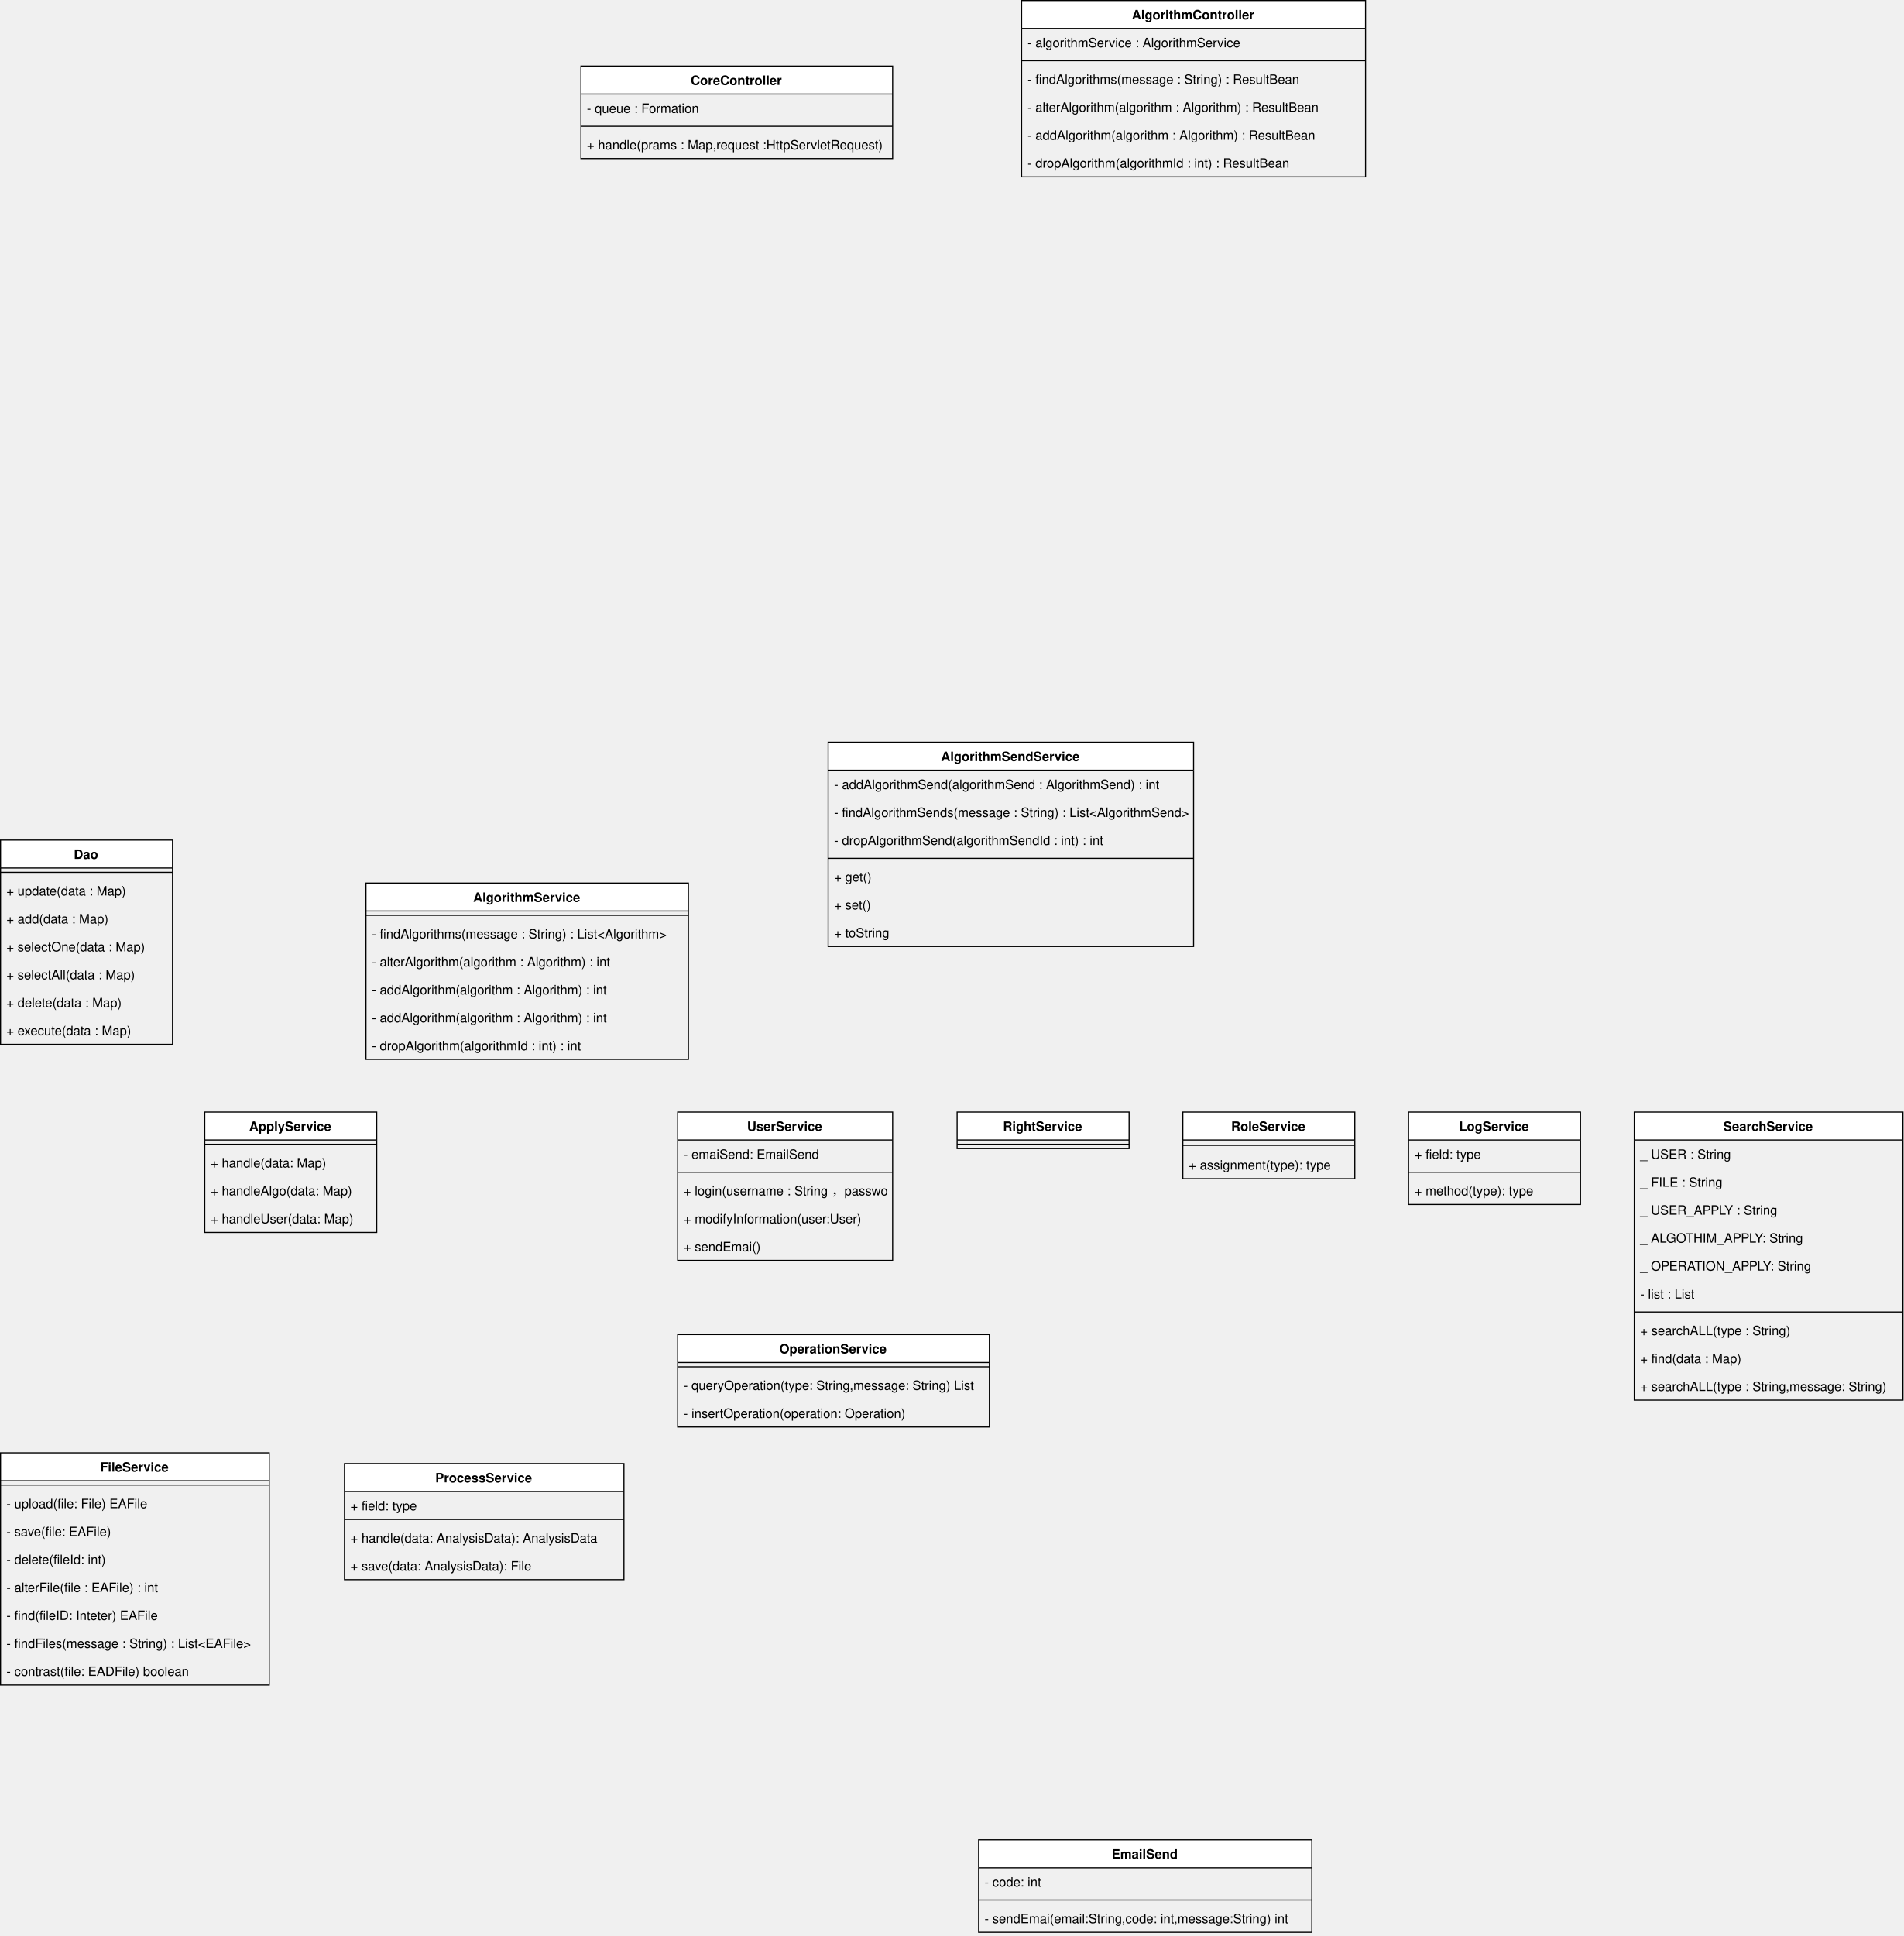
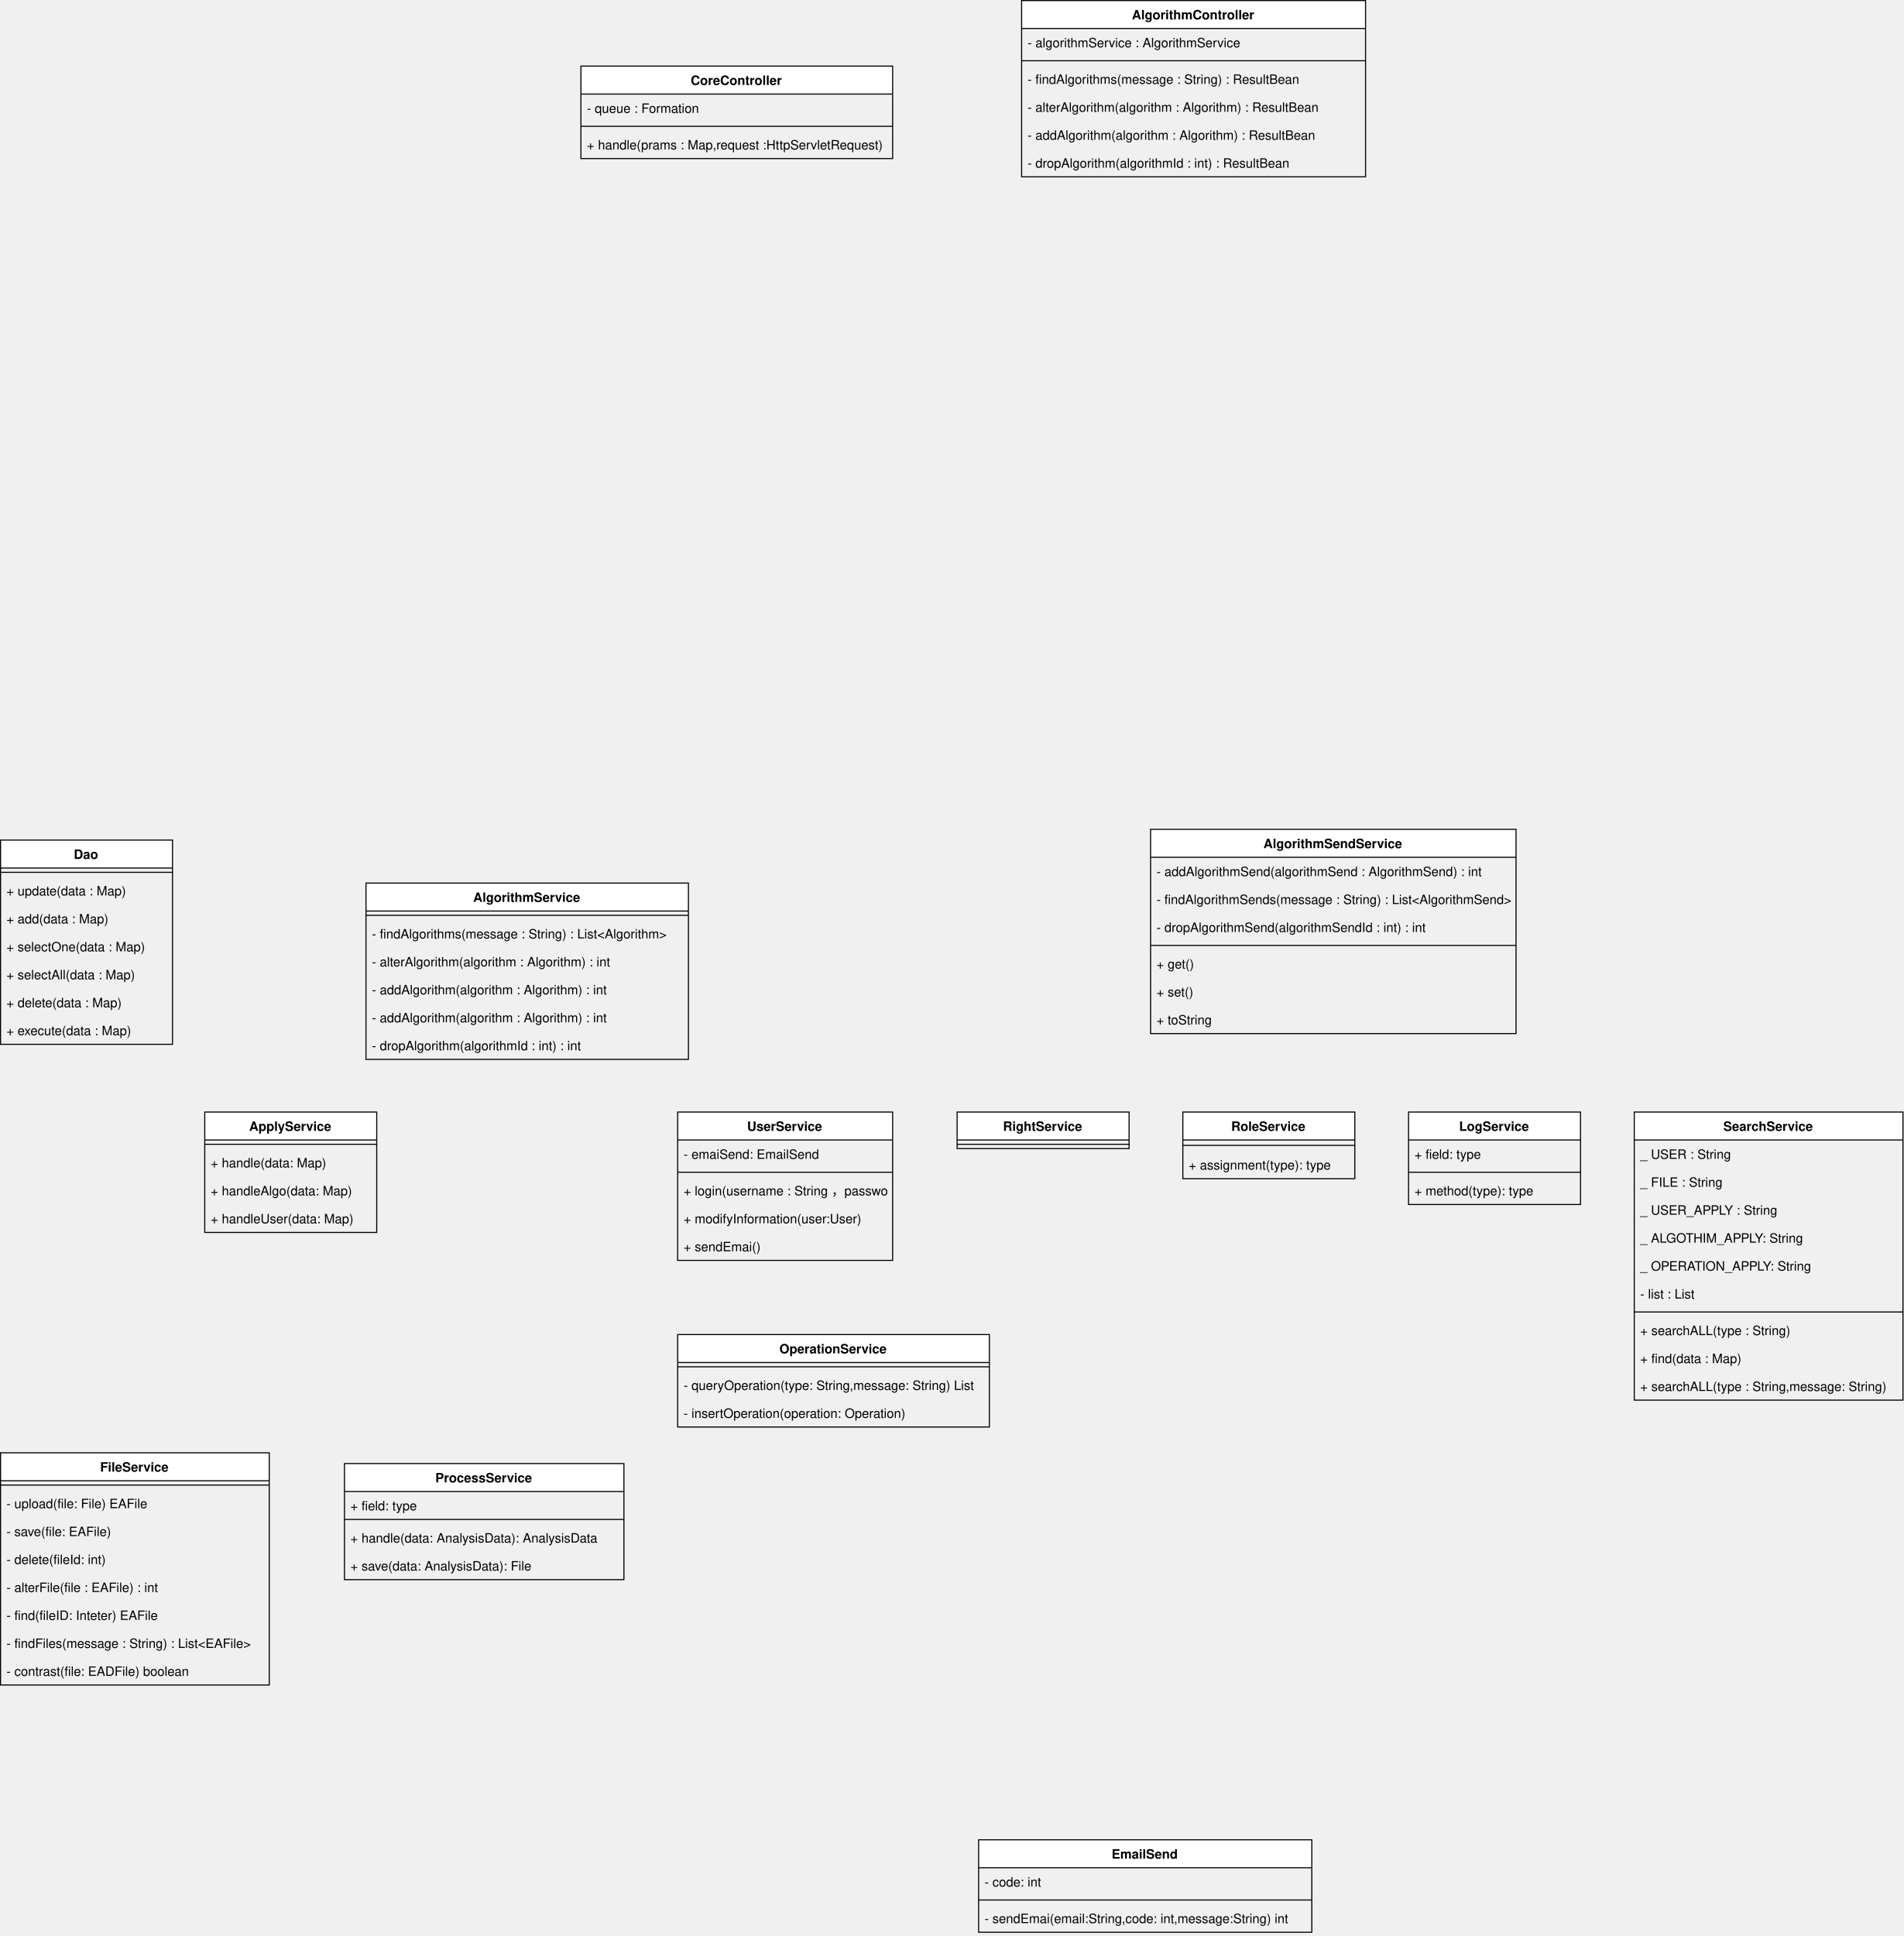
- <svg xmlns="http://www.w3.org/2000/svg" version="1.1" width="1771px" height="1801px" viewBox="-0.5 -0.5 1771 1801" content="&lt;mxfile host=&quot;app.diagrams.net&quot; modified=&quot;2021-08-10T06:05:51.500Z&quot; agent=&quot;5.0 (Windows NT 10.0; Win64; x64) AppleWebKit/537.36 (KHTML, like Gecko) Chrome/92.0.452.131 Safari/537.36 Edg/92.0.902.67&quot; etag=&quot;pRX29pBUbSGL_VtOZJKZ&quot; version=&quot;14.9.5&quot; type=&quot;github&quot;&gt;&lt;diagram id=&quot;C5RBs43oDa-KdzZeNtuy&quot; name=&quot;Page-1&quot;&gt;7Z1tc+I2EIB/DTO5D3RsDIZ8BPJGSy5puPSm/XKjwwq4EZZjixDu11fyGy9aJ5BYgk40c5OLhSHY++xqd7Ve1Zz+7OUyQuH0mnqY1BqW91JzzmqNRsNqtfl/YmSZjZza2cgk8r10zF4NjPxfOBu0stG57+F440RGKWF+uDk4pkGAx2xjDEURXWye9kDJ5l8N0QRLA6MxIvLod99j03S002ivxq+wP5nmf9l2T9NXZig/ObuSeIo8ulgbcs5rTj+ilKW/zV76mIi7l9+X74PldzJ8dC9//zN+Qve9P759/aueftjFPm8pLiHCAXv3R/fHY2fxcn8+up0+Pfx6fHoc9Sf17FqfEZln96tPI9ynAYsoITjKrpwt89sZL/wZQQE/6j3ws0bZKzY/RsSfBPz3Mf+W/J1O7xlHzOeS6GYvMBry0fHUJ94QLelcXEvM0PgxP+pNaeT/4h+LSPaZ/OWIZVA13I0zRuKdfNjioxGO+Tm3+Q2yt4au0cvGiUMUs2xgzC8ThbH/s7iMGYomftCjjNFZdtKO9z+Tk7hs/LJGXyaPS0xnmEVLfkr2ajsjK9Otuu3krC1WqDZOs7HpGqYdN9OQTDsmxWevCOC/ZBDsAUSutmtE1Pnh0xzzQ/7tnC7/eUEjrh0+DSQ8+IWzRGwRfeQYEco5OAtoyotPyNZQjgzBD6wUmDhEYz+YDJNzzpqrkbvsfoghyt/7QBL1nPqehwMhbMoQQ6lkhRhD6gcsuWGtHv/Hr7Rv/daqtfgX7/Nje3XM/4nTI8Y1gV8L8hO5Y47NAgt0ACJeVa+3icjNq7ub/BvK5G9L8peETPxEeKmQc6Nqv0vCMy4rglci/SYkfla3JbE7stgdQMQE/cTklsZ+QqdzFqXnbon+UNJtNXbUblXCbQDC7Yk/jgIuhpMwQrO40PJrFHKNiDDXfX5XktErxsIRjp4JZnfp+BdjAiqGxN1xCqjCBDyzxU3H+dqmzpPzMncvrUF8VZchOZ8hn4xw4Bl3QKU70Gxu+gOOI6Pg2Iq8gT9vmrOne9xc/HwMRiPXbZyzSb3VAb2BMQ8TUhshtOJzGwBJvJtklGvYPj4AKHVlBqBpXABAx1+1lR9xAWCVViTbFqjQMbftwsifYGHpuWqPWMRvM1eGLVXvz3AcJxF3dsoXYwSUcAJ4AXqNgO1IpIwwisZT4f/5Y2xcAXFSkRNKPoLOAw97+UuPmI2n2cGEoDhW7D7YVmsrn+A027Iv2QIpUmVvbNmD+MEP70fnd0WgkRubT2pCtrBZJ2odmw2edjQ7hRJ/KAEBE6MKmDYIzMVgeG6A2WvO2V/4UH5Cr/DlfHRuLX50b2+HfxsEjtBmtDsHxqYhJ61/1PqNWtfqDi9vvl0NrjN6DDpHho5tNQ/Njpzuyti5uT2/634b3Hw18BwpPEB+TDM8cpAkwmni5wlz/nOYHBhejoCX1sGdWzn9IqFhUmvvlm9nR/9VWbDrAuLtJfk1kTnpDocnbBmu1tGLFNontQ7qSDjVODP8+zfrkt+90P3HG/yq97yr+65Xlz3SlIQHP/BOPH5Da2vLrIaA6vMY9qFtvSs7ljsYg40UuzERCgFpHjrZ4cjO432MI5NfX8uvV+M/VpRfd3dJr1sAQrajyuM4lRNmIgARy3hJvUZiQ8rLNz6LFVEYhjiVpNghatQZHhOFKBQvlESHxKvKJDhlQQih3LqezPkUE6CZ7HdYtfOLWq9f6/RDrhELGnkmTlHNClTrp9cUyKttKSwz6vkPy0HwkJd6J+BwHISLYkionITOoScF24Iqv9N4JSsOMmKvXOy2veNsoc4CyAUaXTLhvj6bzkwocqShSL1Y+shjkRZUMAbGIm5TEUlNKOdl3MrXte4jUQMo3wrcSrAU3JWlW0/XSUVKszAZ8UmevpKcx431MJeIu1W8jQ9MVrfv084w7ykmT1Eq5caRF9hBbqqYYGBwZL9CpCgQ4fNDIf8TtCIh46R4bYWOKTRWAMiuE4c6QOREeWZZkOcZQg5PCBCbaCYEKrMwhBwPIVAYoxkR+aGlDBEvoiHAyMBbR8LwoZYPRy4RVcYH+AU7sgnphiFZmhD3WEPcRmeH5bZiTW4jxM2tUfUUmZWTnUPcThULY6B8Va2cdMpWTrL2CEnZjqnZUSZ/IFQF5a+saKt4kqGEAOFGGAoUUwDEo7opkIsq1ikQK2CGAsUUADGnMgpK1sPktMRtRMc4jo3PeKw+o739BDTUTw10GS1lNeGWHHnkpcCYZBVaaSGosSGv2ZCVQn6o0go0IqriheLxNhMwKBFwE3jyVGfEYFtQQAiGDN0AkWXsx2d85Is8ZLS/cjigp730OpKAC5GV1KDnN9i48ImZEapnAnpCTCsT9qk8IyR32jiVOjrsNd6bU3QqqJopAQLKOhkX4Q3tOcakYslXlnNKd5Rgo+8a9N3dLpPbWd/zogQFToEpk9tD36uok4MXiSxlAi4rpEZxzGUy45ecPPn5xcT+CjlwNCYQSziQEz9niBqDrzQD2NzeU8G1dlxPKHoGKCDBLBvvrOortfnfuHgNYNOM1OLPQx7kY9PvQQMEh188tsqWDZFnWn7oQODwK8elG2zEmOAxuwmMLdABgs7FY/g7d8pmhBSELiEGBA0gQHXJumeFspIij5NgfAM9GADlx7oNQllSAL/g8dxwoIcD9+BOItABckgnJhmsITfQab43GVzF/kolOJSVHJvioP2MQaFXlWcNFNoCqPmKSQtVJWCgEZPmtFCZ68c/f0o9swigHAGdGQHwscRco9cQEJU9Zr6vpIL4jScVy92GPdYPdu4xbytjCCog/pzTxBsCf0UF96oRVtQzHP568I5885BQ5J08iDLAoiBQPKV83jWlgSo4ANYPlLUDhr+fHAokWzOKUtEVBqn4P3tyQIH8oVaMeuUvRwP1VZpQEDDw1vsVGACqBQDqwKgVgDZkANIuJ6JXktD71BDkWcLCFpjWFeqwADs06jUM8CbcyU4SiVk4S8U/4IEBS5qzGidBFQzAQoJmGKCG70UbPiH1/Trw5aSY9nuKiAGWHPQS48D998Y8zI/4DdjwLc/yCeUnpQSjwPBQOQ86dyaCeZBTUjchjpIm3yYvdaR5KWnvEbsJcHSqaO0K5sikpT5iJ5z901KgeFVJF05LPc1xtCzMRbqB1S67V33uXTCVUQIlrSBK1E0mcNLKD2J+sStOaP5bikXxgkljVI4ElMfSioQrW461DQUCz/gYR+pjFA05i0dnTm2JJacJsFTJozMwTOU5sbXOvwKrVWfXdKcza6sDsBg1qbKPmZ5UtffxWUBc1JkeKIUu71EgUHjnPgUpWyZZogYgoGJHM0BQqlXuIi3bG9NNWiMmbaCZtFZM2nIKxYS+lYm3aJr2lnxVxb7tso59E8w+/SZoKgQO7R6gV6GhNn3p41pG4iokDu0HoFfiZY37GM1TWUboFQsdWArTLHQ5Pih8ur5YD+MhO45Sh0+Sv8lPHDg/0dzeEIJbESBB0YASFFVseggjVRoxIGkXTTklAWfCjKV5y9KkirxXIgLCQpmh6Zi2vwrFC6UJIPGqig+AXWDetxXmHY7nhPVMoYUCSKBtDfXagNfLOffcts6gog4VaH9DvaiU5q3339/QgKIOFDBRoZcUuBZ4zz0ODSMKGYFSGxUxwg8jStnaa5cRCqfX1MPijP8A&lt;/diagram&gt;&lt;/mxfile&gt;" resource="https://app.diagrams.net/#HJDsen99%2FUML%2Fmain%2Fstructure.svg">
+ <svg xmlns="http://www.w3.org/2000/svg" version="1.1" width="1771px" height="1801px" viewBox="-0.5 -0.5 1771 1801" content="&lt;mxfile host=&quot;app.diagrams.net&quot; modified=&quot;2021-08-10T06:05:57.832Z&quot; agent=&quot;5.0 (Windows NT 10.0; Win64; x64) AppleWebKit/537.36 (KHTML, like Gecko) Chrome/92.0.452.131 Safari/537.36 Edg/92.0.902.67&quot; etag=&quot;sKEgHfrxwUEz4rLv5Tpc&quot; version=&quot;14.9.5&quot; type=&quot;github&quot;&gt;&lt;diagram id=&quot;C5RBs43oDa-KdzZeNtuy&quot; name=&quot;Page-1&quot;&gt;7Z1tc+I2EIB/DTO5D3RsDIZ8BPJGSy5puPSm/XKjwwq4EZZjixDu11fyGy9aJ5BYgk40c5OLhSHY++xqd7Ve1Zz+7OUyQuH0mnqY1BqW91JzzmqNRsNqtfl/YmSZjZza2cgk8r10zF4NjPxfOBu0stG57+F440RGKWF+uDk4pkGAx2xjDEURXWye9kDJ5l8N0QRLA6MxIvLod99j03S002ivxq+wP5nmf9l2T9NXZig/ObuSeIo8ulgbcs5rTj+ilKW/zV76mIi7l9+X74PldzJ8dC9//zN+Qve9P759/aueftjFPm8pLiHCAXv3R/fHY2fxcn8+up0+Pfx6fHoc9Sf17FqfEZln96tPI9ynAYsoITjKrpwt89sZL/wZQQE/6j3ws0bZKzY/RsSfBPz3Mf+W/J1O7xlHzOeS6GYvMBry0fHUJ94QLelcXEvM0PgxP+pNaeT/4h+LSPaZ/OWIZVA13I0zRuKdfNjioxGO+Tm3+Q2yt4au0cvGiUMUs2xgzC8ThbH/s7iMGYomftCjjNFZdtKO9z+Tk7hs/LJGXyaPS0xnmEVLfkr2ajsjK9Otuu3krC1WqDZOs7HpGqYdN9OQTDsmxWevCOC/ZBDsAUSutmtE1Pnh0xzzQ/7tnC7/eUEjrh0+DSQ8+IWzRGwRfeQYEco5OAtoyotPyNZQjgzBD6wUmDhEYz+YDJNzzpqrkbvsfoghyt/7QBL1nPqehwMhbMoQQ6lkhRhD6gcsuWGtHv/Hr7Rv/daqtfgX7/Nje3XM/4nTI8Y1gV8L8hO5Y47NAgt0ACJeVa+3icjNq7ub/BvK5G9L8peETPxEeKmQc6Nqv0vCMy4rglci/SYkfla3JbE7stgdQMQE/cTklsZ+QqdzFqXnbon+UNJtNXbUblXCbQDC7Yk/jgIuhpMwQrO40PJrFHKNiDDXfX5XktErxsIRjp4JZnfp+BdjAiqGxN1xCqjCBDyzxU3H+dqmzpPzMncvrUF8VZchOZ8hn4xw4Bl3QKU70Gxu+gOOI6Pg2Iq8gT9vmrOne9xc/HwMRiPXbZyzSb3VAb2BMQ8TUhshtOJzGwBJvJtklGvYPj4AKHVlBqBpXABAx1+1lR9xAWCVViTbFqjQMbftwsifYGHpuWqPWMRvM1eGLVXvz3AcJxF3dsoXYwSUcAJ4AXqNgO1IpIwwisZT4f/5Y2xcAXFSkRNKPoLOAw97+UuPmI2n2cGEoDhW7D7YVmsrn+A027Iv2QIpUmVvbNmD+MEP70fnd0WgkRubT2pCtrBZJ2odmw2edjQ7hRJ/KAEBE6MKmDYIzMVgeG6A2WvO2V/4UH5Cr/DlfHRuLX50b2+HfxsEjtBmtDsHxqYhJ61/1PqNWtfqDi9vvl0NrjN6DDpHho5tNQ/Njpzuyti5uT2/634b3Hw18BwpPEB+TDM8cpAkwmni5wlz/nOYHBhejoCX1sGdWzn9IqFhUmvvlm9nR/9VWbDrAuLtJfk1kTnpDocnbBmu1tGLFNontQ7qSDjVODP8+zfrkt+90P3HG/yq97yr+65Xlz3SlIQHP/BOPH5Da2vLrIaA6vMY9qFtvSs7ljsYg40UuzERCgFpHjrZ4cjO432MI5NfX8uvV+M/VpRfd3dJr1sAQrajyuM4lRNmIgARy3hJvUZiQ8rLNz6LFVEYhjiVpNghatQZHhOFKBQvlESHxKvKJDhlQQih3LqezPkUE6CZ7HdYtfOLWq9f6/RDrhELGnkmTlHNClTrp9cUyKttKSwz6vkPy0HwkJd6J+BwHISLYkionITOoScF24Iqv9N4JSsOMmKvXOy2veNsoc4CyAUaXTLhvj6bzkwocqShSL1Y+shjkRZUMAbGIm5TEUlNKOdl3MrXte4jUQMo3wrcSrAU3JWlW0/XSUVKszAZ8UmevpKcx431MJeIu1W8jQ9MVrfv084w7ykmT1Eq5caRF9hBbqqYYGBwZL9CpCgQ4fNDIf8TtCIh46R4bYWOKTRWAMiuE4c6QOREeWZZkOcZQg5PCBCbaCYEKrMwhBwPIVAYoxkR+aGlDBEvoiHAyMBbR8LwoZYPRy4RVcYH+AU7sgnphiFZmhD3WEPcRmeH5bZiTW4jxM2tUfUUmZWTnUPcThULY6B8Va2cdMpWTrL2CEnZjqnZUSZ/IFQF5a+saKt4kqGEAOFGGAoUUwDEo7opkIsq1ikQK2CGAsUUADGnMgpK1sPktMRtRMc4jo3PeKw+o739BDTUTw10GS1lNeGWHHnkpcCYZBVaaSGosSGv2ZCVQn6o0go0IqriheLxNhMwKBFwE3jyVGfEYFtQQAiGDN0AkWXsx2d85Is8ZLS/cjigp730OpKAC5GV1KDnN9i48ImZEapnAnpCTCsT9qk8IyR32jiVOjrsNd6bU3QqqJopAQLKOhkX4Q3tOcakYslXlnNKd5Rgo+8a9N3dLpPbWd/zogQFToEpk9tD36uok4MXiSxlAi4rpEZxzGUy45ecPPn5xcT+CjlwNCYQSziQEz9niBqDrzQD2NzeU8G1dlxPKHoGKCDBLBvvrOortfnfuHgNYNOM1OLPQx7kY9PvQQMEh188tsqWDZFnWn7oQODwK8elG2zEmOAxuwmMLdABgs7FY/g7d8pmhBSELiEGBA0gQHXJumeFspIij5NgfAM9GADlx7oNQllSAL/g8dxwoIcD9+BOItABckgnJhmsITfQab43GVzF/kolOJSVHJvioP2MQaFXlWcNFNoCqPmKSQtVJWCgEZPmtFCZ68c/f0o9swigHAGdGQHwscRco9cQEJU9Zr6vpIL4jScVy92GPdYPdu4xbytjCCog/pzTxBsCf0UF96oRVtQzHP568I5885BQ5J08iDLAoiBQPKV83jWlgSo4ANYPlLUDhr+fHAokWzOKUtEVBqn4P3tyQIH8oVaMeuUvRwP1VZpQEDDw1vsVGACqBQDqwKgVgDZkANIuJ6JXktD71BDkWcLCFpjWFeqwADs06jUM8CbcyU4SiVk4S8U/4IEBS5qzGidBFQzAQoJmGKCG70UbPiH1/Trw5aSY9nuKiAGWHPQS48D998Y8zI/4DdjwLc/yCeUnpQSjwPBQOQ86dyaCeZBTUjchjpIm3yYvdaR5KWnvEbsJcHSqaO0K5sikpT5iJ5z901KgeFVJF05LPc1xtCzMRbqB1S67V33uXTCVUQIlrSBK1E0mcNLKD2J+sStOaP5bikXxgkljVI4ElMfSioQrW461DQUCz/gYR+pjFE/KFI/O2DJLThNgqZJHZ2CYynNia51/BVarzq7pTmfWVgdgMWpSZR8zPalq7+OzgLioMz1QCl3eo0Cg8M59ClK2TLJEDUBAxY5mgKBUq9xFWrY3ppu0RkzaQDNprZi05RSKCX0rE2/RNO0t+aqKfdtlHfsmmH36TdBUCBzaPUCvQkNt+tLHtYzEVUgc2g9Ar8TLGvcxmqeyjNArFjqwFKZZ6HJ8UPh0fbEexkN2HKUOnyR/k584cH6iub0hBLcitkxUA0pQVLHpIYxUacSApF005ZQEnAkzluYtS5Mq8l6JCAgLZYamY9r+KhQvlCaAxKsqPgB2gXnfVph3OJ4T1jOFFgoggbY11GsDXi/n3HPbOoOKOlSg/Q31olKat95/f0MDijpQwESFXlLgWuA99zg0jChkBEptVMQIP4woZWuvXUYonF5TD4sz/gM=&lt;/diagram&gt;&lt;/mxfile&gt;" resource="https://app.diagrams.net/#HJDsen99%2FUML%2Fmain%2Fstructure.svg">
  <defs>
    <clipPath id="mx-clip-544-92-282-26-0">
      <rect x="544" y="92" width="282" height="26" />
    </clipPath>
    <clipPath id="mx-clip-544-126-282-26-0">
      <rect x="544" y="126" width="282" height="26" />
    </clipPath>
    <clipPath id="mx-clip-914-1742-302-26-0">
      <rect x="914" y="1742" width="302" height="26" />
    </clipPath>
    <clipPath id="mx-clip-914-1776-302-26-0">
      <rect x="914" y="1776" width="302" height="26" />
    </clipPath>
    <clipPath id="mx-clip-1524-1065-242-26-0">
      <rect x="1524" y="1065" width="242" height="26" />
    </clipPath>
    <clipPath id="mx-clip-1524-1091-242-26-0">
      <rect x="1524" y="1091" width="242" height="26" />
    </clipPath>
    <clipPath id="mx-clip-1524-1117-242-26-0">
      <rect x="1524" y="1117" width="242" height="26" />
    </clipPath>
    <clipPath id="mx-clip-1524-1143-242-26-0">
      <rect x="1524" y="1143" width="242" height="26" />
    </clipPath>
    <clipPath id="mx-clip-1524-1169-242-26-0">
      <rect x="1524" y="1169" width="242" height="26" />
    </clipPath>
    <clipPath id="mx-clip-1524-1195-242-26-0">
      <rect x="1524" y="1195" width="242" height="26" />
    </clipPath>
    <clipPath id="mx-clip-1524-1229-242-26-0">
      <rect x="1524" y="1229" width="242" height="26" />
    </clipPath>
    <clipPath id="mx-clip-1524-1255-242-26-0">
      <rect x="1524" y="1255" width="242" height="26" />
    </clipPath>
    <clipPath id="mx-clip-1524-1281-242-26-0">
      <rect x="1524" y="1281" width="242" height="26" />
    </clipPath>
    <clipPath id="mx-clip-634-1065-192-26-0">
      <rect x="634" y="1065" width="192" height="26" />
    </clipPath>
    <clipPath id="mx-clip-634-1099-192-26-0">
      <rect x="634" y="1099" width="192" height="26" />
    </clipPath>
    <clipPath id="mx-clip-634-1125-192-26-0">
      <rect x="634" y="1125" width="192" height="26" />
    </clipPath>
    <clipPath id="mx-clip-634-1151-192-26-0">
      <rect x="634" y="1151" width="192" height="26" />
    </clipPath>
    <clipPath id="mx-clip-344-860-292-26-0">
      <rect x="344" y="860" width="292" height="26" />
    </clipPath>
    <clipPath id="mx-clip-344-886-292-26-0">
      <rect x="344" y="886" width="292" height="26" />
    </clipPath>
    <clipPath id="mx-clip-344-912-292-26-0">
      <rect x="344" y="912" width="292" height="26" />
    </clipPath>
    <clipPath id="mx-clip-344-938-292-26-0">
      <rect x="344" y="938" width="292" height="26" />
    </clipPath>
    <clipPath id="mx-clip-344-964-292-26-0">
      <rect x="344" y="964" width="292" height="26" />
    </clipPath>
    <clipPath id="mx-clip-194-1073-152-26-0">
      <rect x="194" y="1073" width="152" height="26" />
    </clipPath>
    <clipPath id="mx-clip-194-1099-152-26-0">
      <rect x="194" y="1099" width="152" height="26" />
    </clipPath>
    <clipPath id="mx-clip-194-1125-152-26-0">
      <rect x="194" y="1125" width="152" height="26" />
    </clipPath>
    <clipPath id="mx-clip-324-1392-252-22-0">
      <rect x="324" y="1392" width="252" height="22" />
    </clipPath>
    <clipPath id="mx-clip-324-1422-252-26-0">
      <rect x="324" y="1422" width="252" height="26" />
    </clipPath>
    <clipPath id="mx-clip-324-1448-252-26-0">
      <rect x="324" y="1448" width="252" height="26" />
    </clipPath>
    <clipPath id="mx-clip-1104-1075-152-26-0">
      <rect x="1104" y="1075" width="152" height="26" />
    </clipPath>
    <clipPath id="mx-clip-4-820-152-26-0">
      <rect x="4" y="820" width="152" height="26" />
    </clipPath>
    <clipPath id="mx-clip-4-846-152-26-0">
      <rect x="4" y="846" width="152" height="26" />
    </clipPath>
    <clipPath id="mx-clip-4-872-152-26-0">
      <rect x="4" y="872" width="152" height="26" />
    </clipPath>
    <clipPath id="mx-clip-4-898-152-26-0">
      <rect x="4" y="898" width="152" height="26" />
    </clipPath>
    <clipPath id="mx-clip-4-924-152-26-0">
      <rect x="4" y="924" width="152" height="26" />
    </clipPath>
    <clipPath id="mx-clip-4-950-152-26-0">
      <rect x="4" y="950" width="152" height="26" />
    </clipPath>
    <clipPath id="mx-clip-1314-1065-152-26-0">
      <rect x="1314" y="1065" width="152" height="26" />
    </clipPath>
    <clipPath id="mx-clip-1314-1099-152-26-0">
      <rect x="1314" y="1099" width="152" height="26" />
    </clipPath>
    <clipPath id="mx-clip-4-1390-242-26-0">
      <rect x="4" y="1390" width="242" height="26" />
    </clipPath>
    <clipPath id="mx-clip-4-1416-242-26-0">
      <rect x="4" y="1416" width="242" height="26" />
    </clipPath>
    <clipPath id="mx-clip-4-1442-242-26-0">
      <rect x="4" y="1442" width="242" height="26" />
    </clipPath>
    <clipPath id="mx-clip-4-1468-242-26-0">
      <rect x="4" y="1468" width="242" height="26" />
    </clipPath>
    <clipPath id="mx-clip-4-1494-242-26-0">
      <rect x="4" y="1494" width="242" height="26" />
    </clipPath>
    <clipPath id="mx-clip-4-1520-242-26-0">
      <rect x="4" y="1520" width="242" height="26" />
    </clipPath>
    <clipPath id="mx-clip-4-1546-242-26-0">
      <rect x="4" y="1546" width="242" height="26" />
    </clipPath>
    <clipPath id="mx-clip-634-1280-282-26-0">
      <rect x="634" y="1280" width="282" height="26" />
    </clipPath>
    <clipPath id="mx-clip-634-1306-282-26-0">
      <rect x="634" y="1306" width="282" height="26" />
    </clipPath>
-     <clipPath id="mx-clip-774-721-332-26-0">
-       <rect x="774" y="721" width="332" height="26" />
-     </clipPath>
-     <clipPath id="mx-clip-774-747-332-26-0">
-       <rect x="774" y="747" width="332" height="26" />
-     </clipPath>
-     <clipPath id="mx-clip-774-773-332-26-0">
-       <rect x="774" y="773" width="332" height="26" />
-     </clipPath>
-     <clipPath id="mx-clip-774-807-332-26-0">
-       <rect x="774" y="807" width="332" height="26" />
-     </clipPath>
-     <clipPath id="mx-clip-774-833-332-26-0">
-       <rect x="774" y="833" width="332" height="26" />
-     </clipPath>
-     <clipPath id="mx-clip-774-859-332-26-0">
-       <rect x="774" y="859" width="332" height="26" />
+     <clipPath id="mx-clip-1074-802-332-26-0">
+       <rect x="1074" y="802" width="332" height="26" />
+     </clipPath>
+     <clipPath id="mx-clip-1074-828-332-26-0">
+       <rect x="1074" y="828" width="332" height="26" />
+     </clipPath>
+     <clipPath id="mx-clip-1074-854-332-26-0">
+       <rect x="1074" y="854" width="332" height="26" />
+     </clipPath>
+     <clipPath id="mx-clip-1074-888-332-26-0">
+       <rect x="1074" y="888" width="332" height="26" />
+     </clipPath>
+     <clipPath id="mx-clip-1074-914-332-26-0">
+       <rect x="1074" y="914" width="332" height="26" />
+     </clipPath>
+     <clipPath id="mx-clip-1074-940-332-26-0">
+       <rect x="1074" y="940" width="332" height="26" />
    </clipPath>
    <clipPath id="mx-clip-954-31-312-26-0">
      <rect x="954" y="31" width="312" height="26" />
    </clipPath>
    <clipPath id="mx-clip-954-65-312-26-0">
      <rect x="954" y="65" width="312" height="26" />
    </clipPath>
    <clipPath id="mx-clip-954-91-312-26-0">
      <rect x="954" y="91" width="312" height="26" />
    </clipPath>
    <clipPath id="mx-clip-954-117-312-26-0">
      <rect x="954" y="117" width="312" height="26" />
    </clipPath>
    <clipPath id="mx-clip-954-143-312-26-0">
      <rect x="954" y="143" width="312" height="26" />
    </clipPath>
  </defs>
  <g>
    <path d="M 540 87 L 540 61 L 830 61 L 830 87" fill="#ffffff" stroke="#000000" stroke-miterlimit="10" pointer-events="all" />
    <path d="M 540 87 L 540 147 L 830 147 L 830 87" fill="none" stroke="#000000" stroke-miterlimit="10" pointer-events="none" />
    <path d="M 540 87 L 830 87" fill="none" stroke="#000000" stroke-miterlimit="10" pointer-events="none" />
    <g fill="#000000" font-family="Helvetica" font-weight="bold" pointer-events="none" text-anchor="middle" font-size="12px">
      <text x="684.5" y="78.5">CoreController</text>
    </g>
    <g fill="#000000" font-family="Helvetica" pointer-events="none" clip-path="url(#mx-clip-544-92-282-26-0)" font-size="12px">
      <text x="545.5" y="104.5">- queue : Formation</text>
    </g>
    <path d="M 540 117 L 830 117" fill="none" stroke="#000000" stroke-miterlimit="10" pointer-events="none" />
    <g fill="#000000" font-family="Helvetica" pointer-events="none" clip-path="url(#mx-clip-544-126-282-26-0)" font-size="12px">
      <text x="545.5" y="138.5">+ handle(prams : Map,request :HttpServletRequest)</text>
    </g>
    <path d="M 910 1737 L 910 1711 L 1220 1711 L 1220 1737" fill="#ffffff" stroke="#000000" stroke-miterlimit="10" pointer-events="none" />
    <path d="M 910 1737 L 910 1797 L 1220 1797 L 1220 1737" fill="none" stroke="#000000" stroke-miterlimit="10" pointer-events="none" />
    <path d="M 910 1737 L 1220 1737" fill="none" stroke="#000000" stroke-miterlimit="10" pointer-events="none" />
    <g fill="#000000" font-family="Helvetica" font-weight="bold" pointer-events="none" text-anchor="middle" font-size="12px">
      <text x="1064.5" y="1728.5">EmailSend</text>
    </g>
    <g fill="#000000" font-family="Helvetica" pointer-events="none" clip-path="url(#mx-clip-914-1742-302-26-0)" font-size="12px">
      <text x="915.5" y="1754.5">- code: int</text>
    </g>
    <path d="M 910 1767 L 1220 1767" fill="none" stroke="#000000" stroke-miterlimit="10" pointer-events="none" />
    <g fill="#000000" font-family="Helvetica" pointer-events="none" clip-path="url(#mx-clip-914-1776-302-26-0)" font-size="12px">
      <text x="915.5" y="1788.5">- sendEmai(email:String,code: int,message:String) int</text>
    </g>
    <path d="M 1520 1060 L 1520 1034 L 1770 1034 L 1770 1060" fill="#ffffff" stroke="#000000" stroke-miterlimit="10" pointer-events="none" />
    <path d="M 1520 1060 L 1520 1302 L 1770 1302 L 1770 1060" fill="none" stroke="#000000" stroke-miterlimit="10" pointer-events="none" />
    <path d="M 1520 1060 L 1770 1060" fill="none" stroke="#000000" stroke-miterlimit="10" pointer-events="none" />
    <g fill="#000000" font-family="Helvetica" font-weight="bold" pointer-events="none" text-anchor="middle" font-size="12px">
      <text x="1644.5" y="1051.5">SearchService</text>
    </g>
    <g fill="#000000" font-family="Helvetica" pointer-events="none" clip-path="url(#mx-clip-1524-1065-242-26-0)" font-size="12px">
      <text x="1525.5" y="1077.5">_ USER : String</text>
    </g>
    <g fill="#000000" font-family="Helvetica" pointer-events="none" clip-path="url(#mx-clip-1524-1091-242-26-0)" font-size="12px">
      <text x="1525.5" y="1103.5">_ FILE : String</text>
    </g>
    <g fill="#000000" font-family="Helvetica" pointer-events="none" clip-path="url(#mx-clip-1524-1117-242-26-0)" font-size="12px">
      <text x="1525.5" y="1129.5">_ USER_APPLY : String</text>
    </g>
    <g fill="#000000" font-family="Helvetica" pointer-events="none" clip-path="url(#mx-clip-1524-1143-242-26-0)" font-size="12px">
      <text x="1525.5" y="1155.5">_ ALGOTHIM_APPLY: String</text>
    </g>
    <g fill="#000000" font-family="Helvetica" pointer-events="none" clip-path="url(#mx-clip-1524-1169-242-26-0)" font-size="12px">
      <text x="1525.5" y="1181.5">_ OPERATION_APPLY: String</text>
    </g>
    <g fill="#000000" font-family="Helvetica" pointer-events="none" clip-path="url(#mx-clip-1524-1195-242-26-0)" font-size="12px">
      <text x="1525.5" y="1207.5">- list : List</text>
    </g>
    <path d="M 1520 1220 L 1770 1220" fill="none" stroke="#000000" stroke-miterlimit="10" pointer-events="none" />
    <g fill="#000000" font-family="Helvetica" pointer-events="none" clip-path="url(#mx-clip-1524-1229-242-26-0)" font-size="12px">
      <text x="1525.5" y="1241.5">+ searchALL(type : String)</text>
    </g>
    <g fill="#000000" font-family="Helvetica" pointer-events="none" clip-path="url(#mx-clip-1524-1255-242-26-0)" font-size="12px">
      <text x="1525.5" y="1267.5">+ find(data : Map)</text>
    </g>
    <g fill="#000000" font-family="Helvetica" pointer-events="none" clip-path="url(#mx-clip-1524-1281-242-26-0)" font-size="12px">
      <text x="1525.5" y="1293.5">+ searchALL(type : String,message: String)</text>
    </g>
    <path d="M 630 1060 L 630 1034 L 830 1034 L 830 1060" fill="#ffffff" stroke="#000000" stroke-miterlimit="10" pointer-events="none" />
    <path d="M 630 1060 L 630 1172 L 830 1172 L 830 1060" fill="none" stroke="#000000" stroke-miterlimit="10" pointer-events="none" />
    <path d="M 630 1060 L 830 1060" fill="none" stroke="#000000" stroke-miterlimit="10" pointer-events="none" />
    <g fill="#000000" font-family="Helvetica" font-weight="bold" pointer-events="none" text-anchor="middle" font-size="12px">
      <text x="729.5" y="1051.5">UserService</text>
    </g>
    <g fill="#000000" font-family="Helvetica" pointer-events="none" clip-path="url(#mx-clip-634-1065-192-26-0)" font-size="12px">
      <text x="635.5" y="1077.5">- emaiSend: EmailSend</text>
    </g>
    <path d="M 630 1090 L 830 1090" fill="none" stroke="#000000" stroke-miterlimit="10" pointer-events="none" />
    <g fill="#000000" font-family="Helvetica" pointer-events="none" clip-path="url(#mx-clip-634-1099-192-26-0)" font-size="12px">
      <text x="635.5" y="1111.5">+ login(username : String ，password : String)</text>
    </g>
    <g fill="#000000" font-family="Helvetica" pointer-events="none" clip-path="url(#mx-clip-634-1125-192-26-0)" font-size="12px">
      <text x="635.5" y="1137.5">+ modifyInformation(user:User)</text>
    </g>
    <g fill="#000000" font-family="Helvetica" pointer-events="none" clip-path="url(#mx-clip-634-1151-192-26-0)" font-size="12px">
      <text x="635.5" y="1163.5">+ sendEmai()</text>
    </g>
    <path d="M 340 847 L 340 821 L 640 821 L 640 847" fill="#ffffff" stroke="#000000" stroke-miterlimit="10" pointer-events="none" />
    <path d="M 340 847 L 340 985 L 640 985 L 640 847" fill="none" stroke="#000000" stroke-miterlimit="10" pointer-events="none" />
    <path d="M 340 847 L 640 847" fill="none" stroke="#000000" stroke-miterlimit="10" pointer-events="none" />
    <g fill="#000000" font-family="Helvetica" font-weight="bold" pointer-events="none" text-anchor="middle" font-size="12px">
      <text x="489.5" y="838.5">AlgorithmService</text>
    </g>
    <path d="M 340 851 L 640 851" fill="none" stroke="#000000" stroke-miterlimit="10" pointer-events="none" />
    <g fill="#000000" font-family="Helvetica" pointer-events="none" clip-path="url(#mx-clip-344-860-292-26-0)" font-size="12px">
      <text x="345.5" y="872.5">- findAlgorithms(message : String) : List&lt;Algorithm&gt;</text>
    </g>
    <g fill="#000000" font-family="Helvetica" pointer-events="none" clip-path="url(#mx-clip-344-886-292-26-0)" font-size="12px">
      <text x="345.5" y="898.5">- alterAlgorithm(algorithm : Algorithm) : int</text>
    </g>
    <g fill="#000000" font-family="Helvetica" pointer-events="none" clip-path="url(#mx-clip-344-912-292-26-0)" font-size="12px">
      <text x="345.5" y="924.5">- addAlgorithm(algorithm : Algorithm) : int</text>
    </g>
    <g fill="#000000" font-family="Helvetica" pointer-events="none" clip-path="url(#mx-clip-344-938-292-26-0)" font-size="12px">
      <text x="345.5" y="950.5">- addAlgorithm(algorithm : Algorithm) : int</text>
    </g>
    <g fill="#000000" font-family="Helvetica" pointer-events="none" clip-path="url(#mx-clip-344-964-292-26-0)" font-size="12px">
      <text x="345.5" y="976.5">- dropAlgorithm(algorithmId : int) : int</text>
    </g>
    <path d="M 190 1060 L 190 1034 L 350 1034 L 350 1060" fill="#ffffff" stroke="#000000" stroke-miterlimit="10" pointer-events="none" />
    <path d="M 190 1060 L 190 1146 L 350 1146 L 350 1060" fill="none" stroke="#000000" stroke-miterlimit="10" pointer-events="none" />
    <path d="M 190 1060 L 350 1060" fill="none" stroke="#000000" stroke-miterlimit="10" pointer-events="none" />
    <g fill="#000000" font-family="Helvetica" font-weight="bold" pointer-events="none" text-anchor="middle" font-size="12px">
      <text x="269.5" y="1051.5">ApplyService</text>
    </g>
    <path d="M 190 1064 L 350 1064" fill="none" stroke="#000000" stroke-miterlimit="10" pointer-events="none" />
    <g fill="#000000" font-family="Helvetica" pointer-events="none" clip-path="url(#mx-clip-194-1073-152-26-0)" font-size="12px">
      <text x="195.5" y="1085.5">+ handle(data: Map)</text>
    </g>
    <g fill="#000000" font-family="Helvetica" pointer-events="none" clip-path="url(#mx-clip-194-1099-152-26-0)" font-size="12px">
      <text x="195.5" y="1111.5">+ handleAlgo(data: Map)</text>
    </g>
    <g fill="#000000" font-family="Helvetica" pointer-events="none" clip-path="url(#mx-clip-194-1125-152-26-0)" font-size="12px">
      <text x="195.5" y="1137.5">+ handleUser(data: Map)</text>
    </g>
    <path d="M 320 1387 L 320 1361 L 580 1361 L 580 1387" fill="#ffffff" stroke="#000000" stroke-miterlimit="10" pointer-events="none" />
    <path d="M 320 1387 L 320 1469 L 580 1469 L 580 1387" fill="none" stroke="#000000" stroke-miterlimit="10" pointer-events="none" />
    <path d="M 320 1387 L 580 1387" fill="none" stroke="#000000" stroke-miterlimit="10" pointer-events="none" />
    <g fill="#000000" font-family="Helvetica" font-weight="bold" pointer-events="none" text-anchor="middle" font-size="12px">
      <text x="449.5" y="1378.5">ProcessService</text>
    </g>
    <g fill="#000000" font-family="Helvetica" pointer-events="none" clip-path="url(#mx-clip-324-1392-252-22-0)" font-size="12px">
      <text x="325.5" y="1404.5">+ field: type</text>
    </g>
    <path d="M 320 1413 L 580 1413" fill="none" stroke="#000000" stroke-miterlimit="10" pointer-events="none" />
    <g fill="#000000" font-family="Helvetica" pointer-events="none" clip-path="url(#mx-clip-324-1422-252-26-0)" font-size="12px">
      <text x="325.5" y="1434.5">+ handle(data: AnalysisData): AnalysisData</text>
    </g>
    <g fill="#000000" font-family="Helvetica" pointer-events="none" clip-path="url(#mx-clip-324-1448-252-26-0)" font-size="12px">
      <text x="325.5" y="1460.5">+ save(data: AnalysisData): File</text>
    </g>
    <path d="M 890 1060 L 890 1034 L 1050 1034 L 1050 1060" fill="#ffffff" stroke="#000000" stroke-miterlimit="10" pointer-events="none" />
    <path d="M 890 1060 L 890 1068 L 1050 1068 L 1050 1060" fill="none" stroke="#000000" stroke-miterlimit="10" pointer-events="none" />
    <path d="M 890 1060 L 1050 1060" fill="none" stroke="#000000" stroke-miterlimit="10" pointer-events="none" />
    <g fill="#000000" font-family="Helvetica" font-weight="bold" pointer-events="none" text-anchor="middle" font-size="12px">
      <text x="969.5" y="1051.5">RightService</text>
    </g>
    <path d="M 890 1064 L 1050 1064" fill="none" stroke="#000000" stroke-miterlimit="10" pointer-events="none" />
    <path d="M 1100 1060 L 1100 1034 L 1260 1034 L 1260 1060" fill="#ffffff" stroke="#000000" stroke-miterlimit="10" pointer-events="none" />
    <path d="M 1100 1060 L 1100 1096 L 1260 1096 L 1260 1060" fill="none" stroke="#000000" stroke-miterlimit="10" pointer-events="none" />
    <path d="M 1100 1060 L 1260 1060" fill="none" stroke="#000000" stroke-miterlimit="10" pointer-events="none" />
    <g fill="#000000" font-family="Helvetica" font-weight="bold" pointer-events="none" text-anchor="middle" font-size="12px">
      <text x="1179.5" y="1051.5">RoleService</text>
    </g>
    <path d="M 1100 1065 L 1260 1065" fill="none" stroke="#000000" stroke-miterlimit="10" pointer-events="none" />
    <g fill="#000000" font-family="Helvetica" pointer-events="none" clip-path="url(#mx-clip-1104-1075-152-26-0)" font-size="12px">
      <text x="1105.5" y="1087.5">+ assignment(type): type</text>
    </g>
    <path d="M 0 807 L 0 781 L 160 781 L 160 807" fill="#ffffff" stroke="#000000" stroke-miterlimit="10" pointer-events="none" />
    <path d="M 0 807 L 0 971 L 160 971 L 160 807" fill="none" stroke="#000000" stroke-miterlimit="10" pointer-events="none" />
    <path d="M 0 807 L 160 807" fill="none" stroke="#000000" stroke-miterlimit="10" pointer-events="none" />
    <g fill="#000000" font-family="Helvetica" font-weight="bold" pointer-events="none" text-anchor="middle" font-size="12px">
      <text x="79.5" y="798.5">Dao</text>
    </g>
    <path d="M 0 811 L 160 811" fill="none" stroke="#000000" stroke-miterlimit="10" pointer-events="none" />
    <g fill="#000000" font-family="Helvetica" pointer-events="none" clip-path="url(#mx-clip-4-820-152-26-0)" font-size="12px">
      <text x="5.5" y="832.5">+ update(data : Map)</text>
    </g>
    <g fill="#000000" font-family="Helvetica" pointer-events="none" clip-path="url(#mx-clip-4-846-152-26-0)" font-size="12px">
      <text x="5.5" y="858.5">+ add(data : Map)</text>
    </g>
    <g fill="#000000" font-family="Helvetica" pointer-events="none" clip-path="url(#mx-clip-4-872-152-26-0)" font-size="12px">
      <text x="5.5" y="884.5">+ selectOne(data : Map)</text>
    </g>
    <g fill="#000000" font-family="Helvetica" pointer-events="none" clip-path="url(#mx-clip-4-898-152-26-0)" font-size="12px">
      <text x="5.5" y="910.5">+ selectAll(data : Map)</text>
    </g>
    <g fill="#000000" font-family="Helvetica" pointer-events="none" clip-path="url(#mx-clip-4-924-152-26-0)" font-size="12px">
      <text x="5.5" y="936.5">+ delete(data : Map)</text>
    </g>
    <g fill="#000000" font-family="Helvetica" pointer-events="none" clip-path="url(#mx-clip-4-950-152-26-0)" font-size="12px">
      <text x="5.5" y="962.5">+ execute(data : Map)</text>
    </g>
    <path d="M 1310 1060 L 1310 1034 L 1470 1034 L 1470 1060" fill="#ffffff" stroke="#000000" stroke-miterlimit="10" pointer-events="none" />
    <path d="M 1310 1060 L 1310 1120 L 1470 1120 L 1470 1060" fill="none" stroke="#000000" stroke-miterlimit="10" pointer-events="none" />
    <path d="M 1310 1060 L 1470 1060" fill="none" stroke="#000000" stroke-miterlimit="10" pointer-events="none" />
    <g fill="#000000" font-family="Helvetica" font-weight="bold" pointer-events="none" text-anchor="middle" font-size="12px">
      <text x="1389.5" y="1051.5">LogService</text>
    </g>
    <g fill="#000000" font-family="Helvetica" pointer-events="none" clip-path="url(#mx-clip-1314-1065-152-26-0)" font-size="12px">
      <text x="1315.5" y="1077.5">+ field: type</text>
    </g>
    <path d="M 1310 1090 L 1470 1090" fill="none" stroke="#000000" stroke-miterlimit="10" pointer-events="none" />
    <g fill="#000000" font-family="Helvetica" pointer-events="none" clip-path="url(#mx-clip-1314-1099-152-26-0)" font-size="12px">
      <text x="1315.5" y="1111.5">+ method(type): type</text>
    </g>
    <path d="M 0 1377 L 0 1351 L 250 1351 L 250 1377" fill="#ffffff" stroke="#000000" stroke-miterlimit="10" pointer-events="none" />
    <path d="M 0 1377 L 0 1567 L 250 1567 L 250 1377" fill="none" stroke="#000000" stroke-miterlimit="10" pointer-events="none" />
    <path d="M 0 1377 L 250 1377" fill="none" stroke="#000000" stroke-miterlimit="10" pointer-events="none" />
    <g fill="#000000" font-family="Helvetica" font-weight="bold" pointer-events="none" text-anchor="middle" font-size="12px">
      <text x="124.5" y="1368.5">FileService</text>
    </g>
    <path d="M 0 1381 L 250 1381" fill="none" stroke="#000000" stroke-miterlimit="10" pointer-events="none" />
    <g fill="#000000" font-family="Helvetica" pointer-events="none" clip-path="url(#mx-clip-4-1390-242-26-0)" font-size="12px">
      <text x="5.5" y="1402.5">- upload(file: File) EAFile</text>
    </g>
    <g fill="#000000" font-family="Helvetica" pointer-events="none" clip-path="url(#mx-clip-4-1416-242-26-0)" font-size="12px">
      <text x="5.5" y="1428.5">- save(file: EAFile)</text>
    </g>
    <g fill="#000000" font-family="Helvetica" pointer-events="none" clip-path="url(#mx-clip-4-1442-242-26-0)" font-size="12px">
      <text x="5.5" y="1454.5">- delete(fileId: int)</text>
    </g>
    <g fill="#000000" font-family="Helvetica" pointer-events="none" clip-path="url(#mx-clip-4-1468-242-26-0)" font-size="12px">
      <text x="5.5" y="1480.5">- alterFile(file : EAFile) : int</text>
    </g>
    <g fill="#000000" font-family="Helvetica" pointer-events="none" clip-path="url(#mx-clip-4-1494-242-26-0)" font-size="12px">
      <text x="5.5" y="1506.5">- find(fileID: Inteter) EAFile</text>
    </g>
    <g fill="#000000" font-family="Helvetica" pointer-events="none" clip-path="url(#mx-clip-4-1520-242-26-0)" font-size="12px">
      <text x="5.5" y="1532.5">- findFiles(message : String) : List&lt;EAFile&gt;</text>
    </g>
    <g fill="#000000" font-family="Helvetica" pointer-events="none" clip-path="url(#mx-clip-4-1546-242-26-0)" font-size="12px">
      <text x="5.5" y="1558.5">- contrast(file: EADFile) boolean</text>
    </g>
    <path d="M 630 1267 L 630 1241 L 920 1241 L 920 1267" fill="#ffffff" stroke="#000000" stroke-miterlimit="10" pointer-events="none" />
    <path d="M 630 1267 L 630 1327 L 920 1327 L 920 1267" fill="none" stroke="#000000" stroke-miterlimit="10" pointer-events="none" />
    <path d="M 630 1267 L 920 1267" fill="none" stroke="#000000" stroke-miterlimit="10" pointer-events="none" />
    <g fill="#000000" font-family="Helvetica" font-weight="bold" pointer-events="none" text-anchor="middle" font-size="12px">
      <text x="774.5" y="1258.5">OperationService</text>
    </g>
    <path d="M 630 1271 L 920 1271" fill="none" stroke="#000000" stroke-miterlimit="10" pointer-events="none" />
    <g fill="#000000" font-family="Helvetica" pointer-events="none" clip-path="url(#mx-clip-634-1280-282-26-0)" font-size="12px">
      <text x="635.5" y="1292.5">- queryOperation(type: String,message: String) List</text>
    </g>
    <g fill="#000000" font-family="Helvetica" pointer-events="none" clip-path="url(#mx-clip-634-1306-282-26-0)" font-size="12px">
      <text x="635.5" y="1318.5">- insertOperation(operation: Operation)</text>
    </g>
-     <path d="M 770 716 L 770 690 L 1110 690 L 1110 716" fill="#ffffff" stroke="#000000" stroke-miterlimit="10" pointer-events="none" />
-     <path d="M 770 716 L 770 880 L 1110 880 L 1110 716" fill="none" stroke="#000000" stroke-miterlimit="10" pointer-events="none" />
-     <path d="M 770 716 L 1110 716" fill="none" stroke="#000000" stroke-miterlimit="10" pointer-events="none" />
-     <g fill="#000000" font-family="Helvetica" font-weight="bold" pointer-events="none" text-anchor="middle" font-size="12px">
-       <text x="939.5" y="707.5">AlgorithmSendService</text>
-     </g>
-     <g fill="#000000" font-family="Helvetica" pointer-events="none" clip-path="url(#mx-clip-774-721-332-26-0)" font-size="12px">
-       <text x="775.5" y="733.5">- addAlgorithmSend(algorithmSend : AlgorithmSend) : int</text>
-     </g>
-     <g fill="#000000" font-family="Helvetica" pointer-events="none" clip-path="url(#mx-clip-774-747-332-26-0)" font-size="12px">
-       <text x="775.5" y="759.5">- findAlgorithmSends(message : String) : List&lt;AlgorithmSend&gt;</text>
-     </g>
-     <g fill="#000000" font-family="Helvetica" pointer-events="none" clip-path="url(#mx-clip-774-773-332-26-0)" font-size="12px">
-       <text x="775.5" y="785.5">- dropAlgorithmSend(algorithmSendId : int) : int</text>
-     </g>
-     <path d="M 770 798 L 1110 798" fill="none" stroke="#000000" stroke-miterlimit="10" pointer-events="none" />
-     <g fill="#000000" font-family="Helvetica" pointer-events="none" clip-path="url(#mx-clip-774-807-332-26-0)" font-size="12px">
-       <text x="775.5" y="819.5">+ get()</text>
-     </g>
-     <g fill="#000000" font-family="Helvetica" pointer-events="none" clip-path="url(#mx-clip-774-833-332-26-0)" font-size="12px">
-       <text x="775.5" y="845.5">+ set()</text>
-     </g>
-     <g fill="#000000" font-family="Helvetica" pointer-events="none" clip-path="url(#mx-clip-774-859-332-26-0)" font-size="12px">
-       <text x="775.5" y="871.5">+ toString</text>
+     <path d="M 1070 797 L 1070 771 L 1410 771 L 1410 797" fill="#ffffff" stroke="#000000" stroke-miterlimit="10" pointer-events="none" />
+     <path d="M 1070 797 L 1070 961 L 1410 961 L 1410 797" fill="none" stroke="#000000" stroke-miterlimit="10" pointer-events="none" />
+     <path d="M 1070 797 L 1410 797" fill="none" stroke="#000000" stroke-miterlimit="10" pointer-events="none" />
+     <g fill="#000000" font-family="Helvetica" font-weight="bold" pointer-events="none" text-anchor="middle" font-size="12px">
+       <text x="1239.5" y="788.5">AlgorithmSendService</text>
+     </g>
+     <g fill="#000000" font-family="Helvetica" pointer-events="none" clip-path="url(#mx-clip-1074-802-332-26-0)" font-size="12px">
+       <text x="1075.5" y="814.5">- addAlgorithmSend(algorithmSend : AlgorithmSend) : int</text>
+     </g>
+     <g fill="#000000" font-family="Helvetica" pointer-events="none" clip-path="url(#mx-clip-1074-828-332-26-0)" font-size="12px">
+       <text x="1075.5" y="840.5">- findAlgorithmSends(message : String) : List&lt;AlgorithmSend&gt;</text>
+     </g>
+     <g fill="#000000" font-family="Helvetica" pointer-events="none" clip-path="url(#mx-clip-1074-854-332-26-0)" font-size="12px">
+       <text x="1075.5" y="866.5">- dropAlgorithmSend(algorithmSendId : int) : int</text>
+     </g>
+     <path d="M 1070 879 L 1410 879" fill="none" stroke="#000000" stroke-miterlimit="10" pointer-events="none" />
+     <g fill="#000000" font-family="Helvetica" pointer-events="none" clip-path="url(#mx-clip-1074-888-332-26-0)" font-size="12px">
+       <text x="1075.5" y="900.5">+ get()</text>
+     </g>
+     <g fill="#000000" font-family="Helvetica" pointer-events="none" clip-path="url(#mx-clip-1074-914-332-26-0)" font-size="12px">
+       <text x="1075.5" y="926.5">+ set()</text>
+     </g>
+     <g fill="#000000" font-family="Helvetica" pointer-events="none" clip-path="url(#mx-clip-1074-940-332-26-0)" font-size="12px">
+       <text x="1075.5" y="952.5">+ toString</text>
    </g>
    <path d="M 950 26 L 950 0 L 1270 0 L 1270 26" fill="#ffffff" stroke="#000000" stroke-miterlimit="10" pointer-events="none" />
    <path d="M 950 26 L 950 164 L 1270 164 L 1270 26" fill="none" stroke="#000000" stroke-miterlimit="10" pointer-events="none" />
    <path d="M 950 26 L 1270 26" fill="none" stroke="#000000" stroke-miterlimit="10" pointer-events="none" />
    <g fill="#000000" font-family="Helvetica" font-weight="bold" pointer-events="none" text-anchor="middle" font-size="12px">
      <text x="1109.5" y="17.5">AlgorithmController </text>
    </g>
    <g fill="#000000" font-family="Helvetica" pointer-events="none" clip-path="url(#mx-clip-954-31-312-26-0)" font-size="12px">
      <text x="955.5" y="43.5">- algorithmService : AlgorithmService</text>
    </g>
    <path d="M 950 56 L 1270 56" fill="none" stroke="#000000" stroke-miterlimit="10" pointer-events="none" />
    <g fill="#000000" font-family="Helvetica" pointer-events="none" clip-path="url(#mx-clip-954-65-312-26-0)" font-size="12px">
      <text x="955.5" y="77.5">- findAlgorithms(message : String) : ResultBean</text>
    </g>
    <g fill="#000000" font-family="Helvetica" pointer-events="none" clip-path="url(#mx-clip-954-91-312-26-0)" font-size="12px">
      <text x="955.5" y="103.5">- alterAlgorithm(algorithm : Algorithm) : ResultBean</text>
    </g>
    <g fill="#000000" font-family="Helvetica" pointer-events="none" clip-path="url(#mx-clip-954-117-312-26-0)" font-size="12px">
      <text x="955.5" y="129.5">- addAlgorithm(algorithm : Algorithm) : ResultBean</text>
    </g>
    <g fill="#000000" font-family="Helvetica" pointer-events="none" clip-path="url(#mx-clip-954-143-312-26-0)" font-size="12px">
      <text x="955.5" y="155.5">- dropAlgorithm(algorithmId : int) : ResultBean</text>
    </g>
  </g>
</svg>
